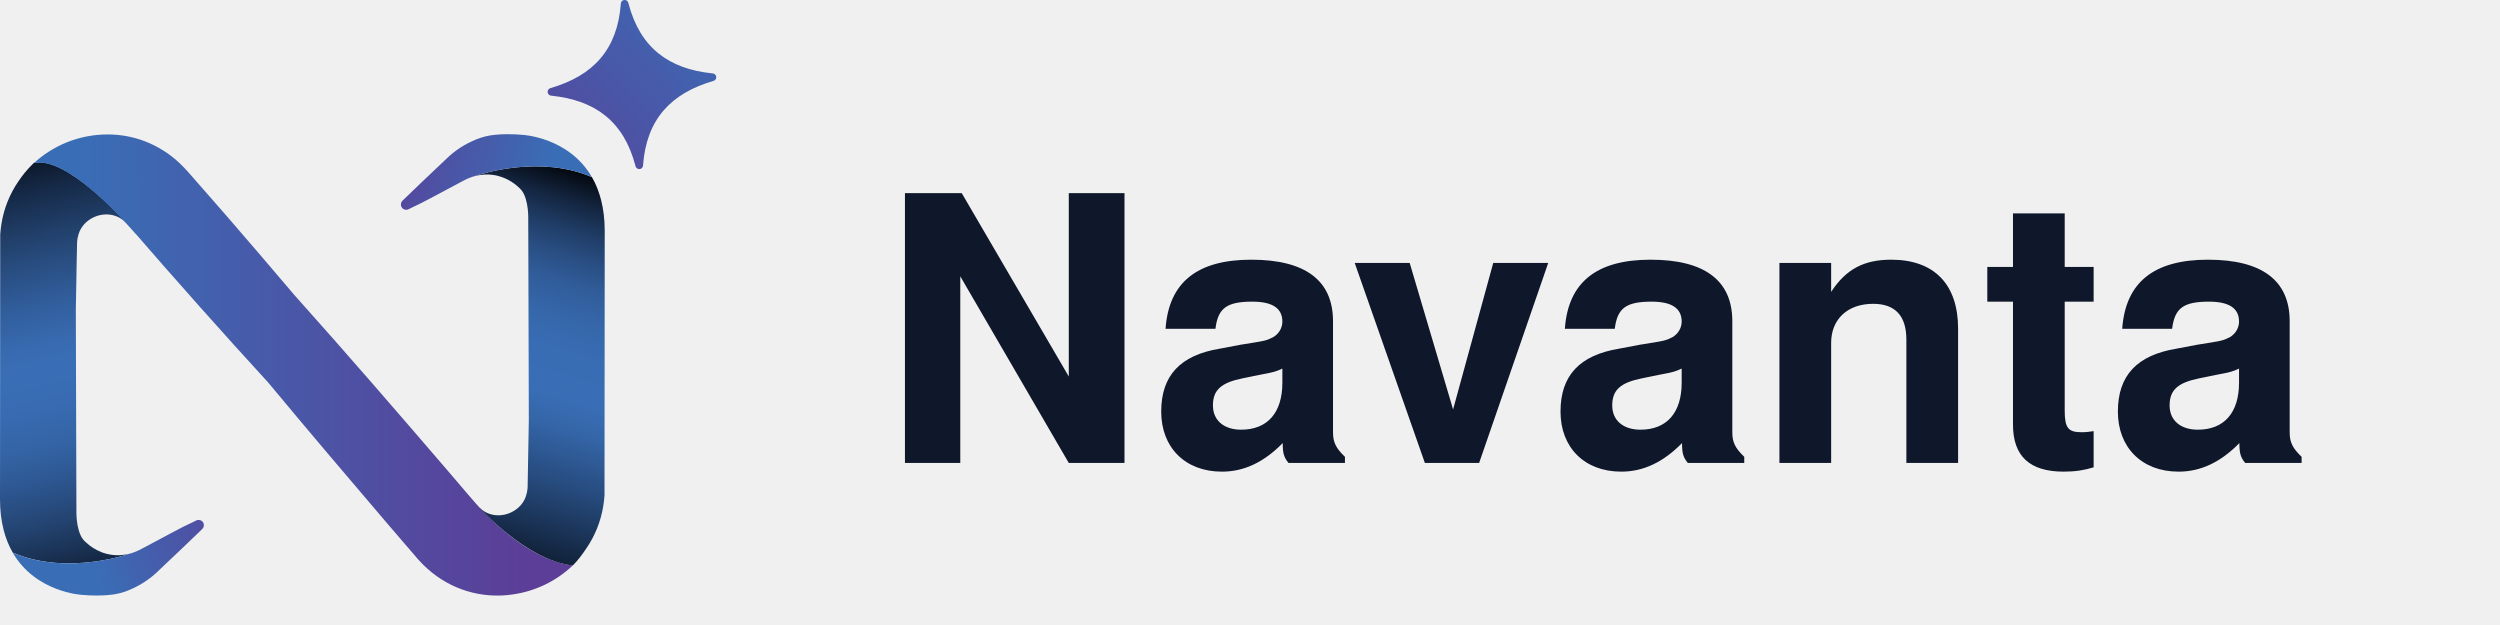
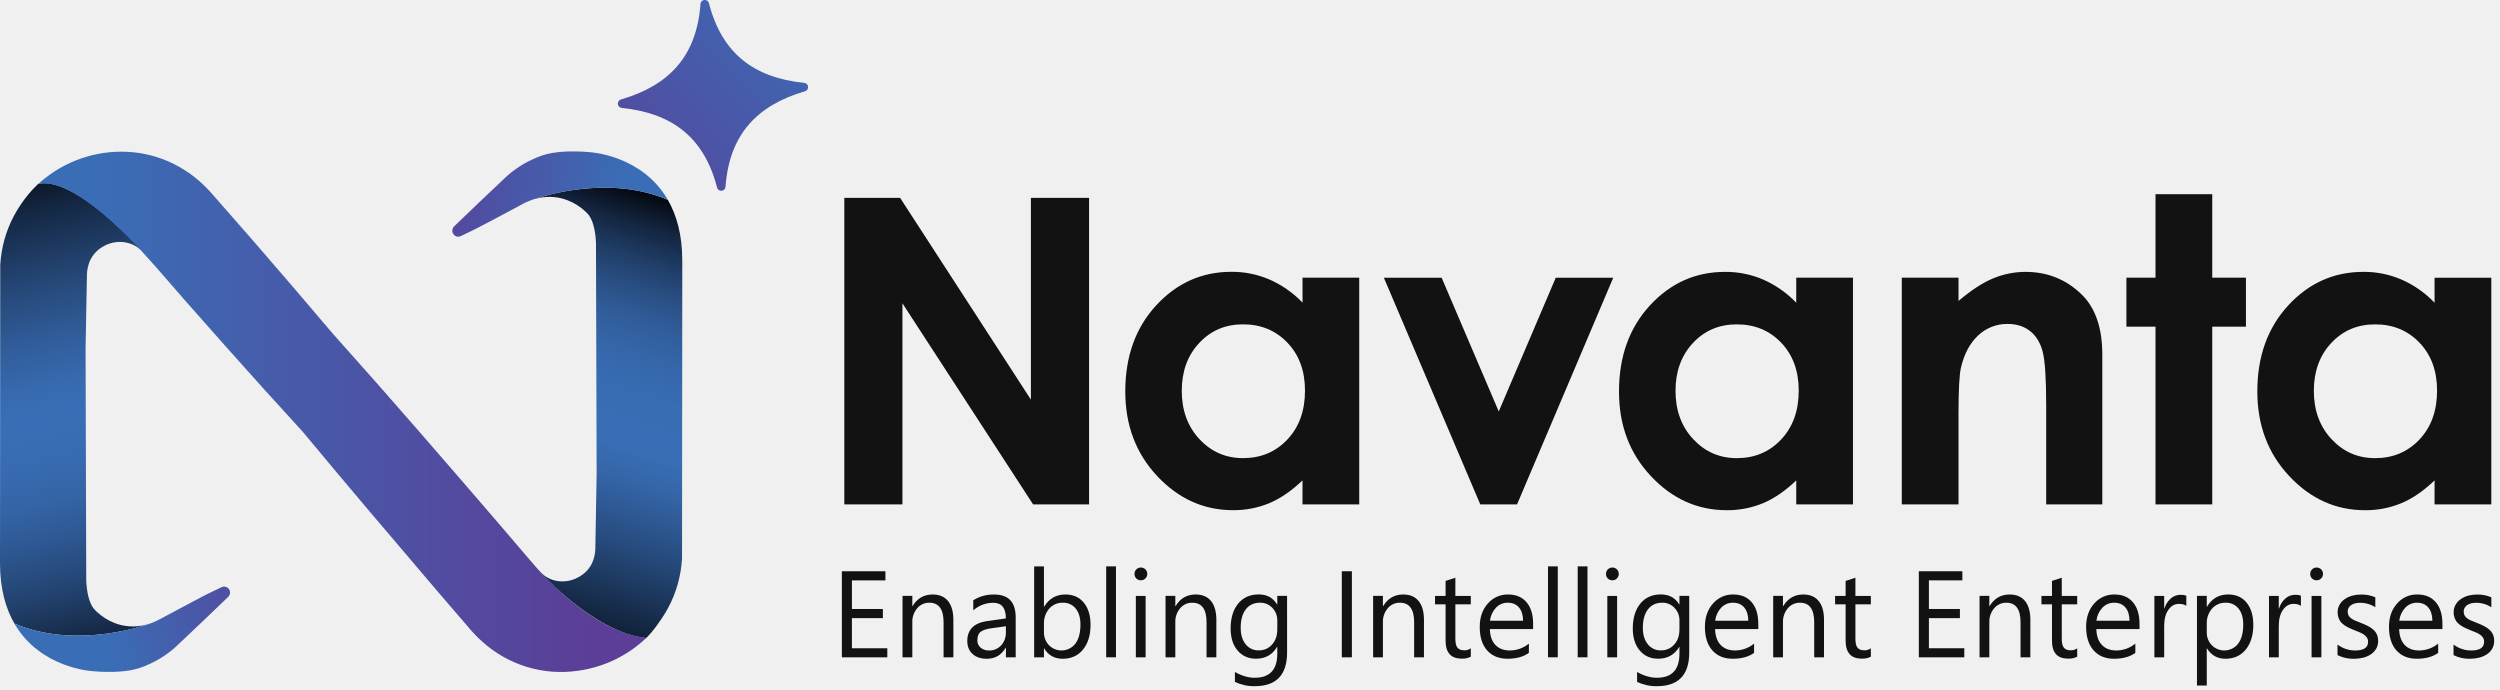
- <svg xmlns="http://www.w3.org/2000/svg" viewBox="0 0 108 27" width="108" height="27" role="img" aria-label="Navanta">
-   <g>
-     <g clip-path="url(#clip0_1905_7556)">
-       <path d="M3.328 10.572V10.497L3.332 10.46L3.337 10.385C3.346 10.339 3.349 10.29 3.361 10.246C3.379 10.161 3.405 10.077 3.438 9.996C3.472 9.92 3.514 9.847 3.563 9.78C3.755 9.509 4.105 9.305 4.462 9.27C4.629 9.251 4.799 9.268 4.959 9.319C5.119 9.371 5.265 9.455 5.389 9.568L5.441 9.623C5.455 9.639 5.463 9.648 5.479 9.664L5.502 9.688L5.551 9.745L5.656 9.86L5.89 10.125L5.896 10.119C5.307 9.409 2.852 6.739 1.467 7.035L1.402 7.099C1.175 7.321 0.973 7.566 0.797 7.831C0.421 8.377 0.171 9.001 0.065 9.656C0.036 9.816 0.023 9.975 0.01 10.134V10.14C0.01 10.14 0 17.599 0 21.559C0 22.547 0.22 23.301 0.551 23.872C2.975 24.919 5.751 23.872 5.751 23.872C5.698 23.893 5.644 23.909 5.588 23.922C5.541 23.934 5.494 23.945 5.447 23.953C5.393 23.963 5.338 23.971 5.283 23.975C5.131 23.992 4.977 23.989 4.825 23.967C4.679 23.948 4.536 23.912 4.398 23.859C4.138 23.759 3.899 23.609 3.697 23.416C3.655 23.378 3.62 23.337 3.585 23.297C3.267 22.875 3.301 22.034 3.301 22.034L3.276 13.371C3.289 12.646 3.301 11.921 3.315 11.197L3.328 10.572Z" fill="url(#paint0_linear_1905_7556)" />
-       <path d="M3.54 25.698C3.746 25.718 3.954 25.728 4.161 25.726C4.431 25.73 4.701 25.711 4.968 25.67C5.23 25.624 5.485 25.541 5.724 25.425C5.959 25.32 6.182 25.191 6.39 25.04C6.493 24.967 6.591 24.889 6.685 24.806C6.737 24.764 6.768 24.73 6.807 24.694L6.92 24.586L7.829 23.725L8.733 22.858C8.769 22.825 8.794 22.781 8.803 22.733C8.813 22.685 8.807 22.636 8.787 22.591C8.774 22.564 8.756 22.54 8.734 22.519C8.711 22.499 8.685 22.484 8.657 22.474C8.629 22.464 8.599 22.459 8.569 22.461C8.539 22.463 8.509 22.47 8.482 22.483L7.912 22.758L7.357 23.048L6.252 23.639L6.113 23.712C6.068 23.735 6.017 23.765 5.981 23.778C5.906 23.814 5.829 23.846 5.75 23.873C5.75 23.873 2.973 24.919 0.549 23.873C1.545 25.598 3.54 25.698 3.54 25.698Z" fill="url(#paint1_linear_1905_7556)" />
-       <path d="M20.272 21.422L20.098 21.219L19.293 20.277C17.139 17.771 14.981 15.273 12.776 12.812L12.76 12.796C12.253 12.197 11.744 11.599 11.232 11.003L9.72 9.249L8.194 7.506L8.098 7.397L7.946 7.235C7.843 7.125 7.734 7.021 7.621 6.923C7.509 6.822 7.382 6.733 7.262 6.64C7.133 6.556 7.007 6.467 6.871 6.393C6.33 6.084 5.73 5.893 5.111 5.831C3.891 5.71 2.672 6.069 1.712 6.833C1.629 6.898 1.546 6.969 1.469 7.042C2.83 6.775 5.086 9.214 5.827 10.06L7.116 11.539L8.651 13.275C9.623 14.367 10.602 15.452 11.589 16.529C13.269 18.552 14.971 20.554 16.677 22.553L17.485 23.494L17.89 23.964L17.99 24.082L18.043 24.143L18.126 24.232L18.293 24.408C18.351 24.465 18.411 24.519 18.471 24.573C18.963 25.016 19.546 25.345 20.179 25.537C20.811 25.728 21.479 25.778 22.133 25.682C23.112 25.548 24.024 25.11 24.742 24.429C22.707 24.168 20.862 22.129 20.272 21.422Z" fill="url(#paint2_linear_1905_7556)" />
-       <path d="M25.572 7.652C23.341 6.689 20.812 7.498 20.423 7.633C20.459 7.622 20.497 7.612 20.534 7.602C20.581 7.59 20.628 7.579 20.675 7.571C20.729 7.56 20.784 7.553 20.839 7.549C20.991 7.533 21.145 7.535 21.297 7.557C21.443 7.576 21.586 7.613 21.723 7.665C21.984 7.765 22.222 7.915 22.425 8.108C22.466 8.146 22.501 8.187 22.537 8.227C22.855 8.649 22.82 9.49 22.82 9.49L22.845 18.153C22.832 18.878 22.821 19.603 22.806 20.328L22.795 20.952V21.027L22.791 21.064L22.786 21.139C22.777 21.186 22.774 21.234 22.763 21.278C22.744 21.363 22.718 21.447 22.685 21.528C22.651 21.605 22.609 21.677 22.56 21.744C22.368 22.015 22.016 22.219 21.661 22.254C21.494 22.273 21.324 22.256 21.164 22.205C21.006 22.153 20.861 22.067 20.74 21.954L20.69 21.909C20.69 21.909 22.733 24.211 24.745 24.429C24.972 24.205 25.148 23.958 25.328 23.694C25.703 23.147 25.953 22.524 26.06 21.869C26.089 21.709 26.102 21.55 26.115 21.391V21.385C26.115 21.385 26.124 13.926 26.124 9.965C26.122 8.977 25.901 8.226 25.572 7.652Z" fill="url(#paint3_linear_1905_7556)" />
-       <path d="M20.38 7.649C20.394 7.643 20.408 7.638 20.421 7.634C20.81 7.499 23.339 6.689 25.57 7.652C24.576 5.927 22.581 5.826 22.581 5.826C22.374 5.806 22.167 5.796 21.959 5.798C21.69 5.794 21.42 5.813 21.154 5.854C20.892 5.9 20.637 5.983 20.398 6.099C20.163 6.204 19.94 6.334 19.732 6.484C19.629 6.557 19.531 6.635 19.437 6.718C19.385 6.76 19.354 6.794 19.315 6.83L19.202 6.938L18.293 7.799L17.389 8.667C17.354 8.7 17.33 8.744 17.322 8.792C17.313 8.839 17.32 8.889 17.34 8.932C17.353 8.96 17.371 8.984 17.394 9.004C17.416 9.024 17.442 9.04 17.471 9.05C17.499 9.06 17.529 9.064 17.559 9.063C17.589 9.061 17.618 9.053 17.645 9.04L18.212 8.765L18.764 8.476L19.869 7.886L20.008 7.813C20.053 7.79 20.104 7.76 20.14 7.746C20.215 7.71 20.292 7.679 20.371 7.652C20.371 7.652 20.389 7.645 20.423 7.633L20.38 7.649Z" fill="url(#paint4_linear_1905_7556)" />
-       <path d="M20.422 7.634C20.408 7.639 20.394 7.644 20.381 7.649L20.422 7.634Z" fill="url(#paint5_linear_1905_7556)" />
-       <path d="M20.422 7.634C20.408 7.639 20.394 7.644 20.381 7.649L20.422 7.634Z" fill="url(#paint6_linear_1905_7556)" />
-       <path d="M25.571 7.652C23.34 6.689 20.811 7.498 20.422 7.634C20.812 7.498 23.34 6.689 25.571 7.652Z" fill="url(#paint7_linear_1905_7556)" />
-       <path d="M25.571 7.652C23.34 6.689 20.811 7.498 20.422 7.634C20.812 7.498 23.34 6.689 25.571 7.652Z" fill="url(#paint8_linear_1905_7556)" />
-     </g>
-     <g clip-path="url(#clip1_1905_7556)">
-       <path fill-rule="evenodd" clip-rule="evenodd" d="M30.942 3.32V3.316C30.936 3.276 30.917 3.24 30.887 3.213C30.858 3.187 30.819 3.172 30.779 3.171C28.891 2.976 27.651 2.069 27.148 0.139C27.143 0.103 27.126 0.071 27.1 0.046C27.074 0.021 27.041 0.005 27.006 0H26.99H26.966H26.959L26.947 0.003H26.944C26.908 0.012 26.876 0.033 26.854 0.063C26.831 0.092 26.819 0.128 26.819 0.166C26.671 2.154 25.615 3.27 23.794 3.803C23.756 3.81 23.721 3.83 23.697 3.86C23.672 3.89 23.658 3.928 23.658 3.967V3.978C23.658 3.978 23.658 3.982 23.658 3.985V3.989C23.663 4.029 23.683 4.065 23.712 4.092C23.742 4.118 23.78 4.133 23.82 4.134C25.708 4.33 26.949 5.237 27.451 7.167C27.457 7.201 27.474 7.233 27.5 7.258C27.525 7.282 27.558 7.298 27.593 7.303H27.607H27.623H27.631H27.638L27.65 7.301H27.654L27.669 7.296C27.701 7.284 27.73 7.263 27.75 7.234C27.769 7.206 27.78 7.172 27.78 7.137C27.928 5.149 28.987 4.034 30.806 3.5C30.844 3.493 30.878 3.473 30.903 3.443C30.928 3.412 30.942 3.375 30.941 3.336C30.941 3.332 30.941 3.329 30.941 3.325C30.941 3.322 30.941 3.321 30.941 3.319L30.942 3.32Z" fill="url(#paint9_linear_1905_7556)" />
-     </g>
-     <defs>
-       <linearGradient id="paint0_linear_1905_7556" x1="0.508" y1="5.562" x2="5.325" y2="26.374" gradientUnits="userSpaceOnUse">
-         <stop stop-color="#000003" />
-         <stop offset="0.01" stop-color="#020308" />
-         <stop offset="0.13" stop-color="#152946" />
-         <stop offset="0.25" stop-color="#254776" />
-         <stop offset="0.35" stop-color="#305C99" />
-         <stop offset="0.43" stop-color="#3769AE" />
-         <stop offset="0.48" stop-color="#396EB6" />
-         <stop offset="0.56" stop-color="#386BB2" />
-         <stop offset="0.64" stop-color="#3464A5" />
-         <stop offset="0.71" stop-color="#2D5791" />
-         <stop offset="0.79" stop-color="#244573" />
-         <stop offset="0.87" stop-color="#182E4E" />
-         <stop offset="0.95" stop-color="#091221" />
-         <stop offset="1" stop-color="#000003" />
-       </linearGradient>
-       <linearGradient id="paint1_linear_1905_7556" x1="3.826" y1="24.397" x2="11.565" y2="21.518" gradientUnits="userSpaceOnUse">
-         <stop stop-color="#396EB6" />
-         <stop offset="1" stop-color="#5C3D97" />
-       </linearGradient>
-       <linearGradient id="paint2_linear_1905_7556" x1="3.332" y1="15.766" x2="22.994" y2="15.766" gradientUnits="userSpaceOnUse">
-         <stop stop-color="#396EB6" />
-         <stop offset="1" stop-color="#5C3D97" />
-       </linearGradient>
-       <linearGradient id="paint3_linear_1905_7556" x1="19.942" y1="25.517" x2="25.565" y2="7.384" gradientUnits="userSpaceOnUse">
-         <stop stop-color="#000003" />
-         <stop offset="0.14" stop-color="#13253F" />
-         <stop offset="0.3" stop-color="#274C7F" />
-         <stop offset="0.42" stop-color="#3465A7" />
-         <stop offset="0.49" stop-color="#396EB6" />
-         <stop offset="0.59" stop-color="#386CB3" />
-         <stop offset="0.67" stop-color="#3566A9" />
-         <stop offset="0.74" stop-color="#305C99" />
-         <stop offset="0.8" stop-color="#294E82" />
-         <stop offset="0.86" stop-color="#1F3C65" />
-         <stop offset="0.92" stop-color="#142641" />
-         <stop offset="0.98" stop-color="#060C16" />
-         <stop offset="1" stop-color="#000003" />
-       </linearGradient>
-       <linearGradient id="paint4_linear_1905_7556" x1="23.736" y1="8.223" x2="15.664" y2="6.497" gradientUnits="userSpaceOnUse">
-         <stop stop-color="#396EB6" />
-         <stop offset="1" stop-color="#5C3D97" />
-       </linearGradient>
-       <linearGradient id="paint5_linear_1905_7556" x1="15.322" y1="24.111" x2="20.953" y2="5.951" gradientUnits="userSpaceOnUse">
-         <stop stop-color="#000003" />
-         <stop offset="0.14" stop-color="#13253F" />
-         <stop offset="0.3" stop-color="#274C7F" />
-         <stop offset="0.42" stop-color="#3465A7" />
-         <stop offset="0.49" stop-color="#396EB6" />
-         <stop offset="0.59" stop-color="#386CB3" />
-         <stop offset="0.67" stop-color="#3566A9" />
-         <stop offset="0.74" stop-color="#305C99" />
-         <stop offset="0.8" stop-color="#294E82" />
-         <stop offset="0.86" stop-color="#1F3C65" />
-         <stop offset="0.92" stop-color="#142641" />
-         <stop offset="0.98" stop-color="#060C16" />
-         <stop offset="1" stop-color="#000003" />
-       </linearGradient>
-       <linearGradient id="paint6_linear_1905_7556" x1="23.714" y1="8.354" x2="15.629" y2="6.625" gradientUnits="userSpaceOnUse">
-         <stop stop-color="#396EB6" />
-         <stop offset="1" stop-color="#5C3D97" />
-       </linearGradient>
-       <linearGradient id="paint7_linear_1905_7556" x1="17.699" y1="24.821" x2="23.322" y2="6.688" gradientUnits="userSpaceOnUse">
-         <stop stop-color="#000003" />
-         <stop offset="0.14" stop-color="#13253F" />
-         <stop offset="0.3" stop-color="#274C7F" />
-         <stop offset="0.42" stop-color="#3465A7" />
-         <stop offset="0.49" stop-color="#396EB6" />
-         <stop offset="0.59" stop-color="#386CB3" />
-         <stop offset="0.67" stop-color="#3566A9" />
-         <stop offset="0.74" stop-color="#305C99" />
-         <stop offset="0.8" stop-color="#294E82" />
-         <stop offset="0.86" stop-color="#1F3C65" />
-         <stop offset="0.92" stop-color="#142641" />
-         <stop offset="0.98" stop-color="#060C16" />
-         <stop offset="1" stop-color="#000003" />
-       </linearGradient>
-       <linearGradient id="paint8_linear_1905_7556" x1="23.833" y1="7.771" x2="15.761" y2="6.044" gradientUnits="userSpaceOnUse">
-         <stop stop-color="#396EB6" />
-         <stop offset="1" stop-color="#5C3D97" />
-       </linearGradient>
-       <linearGradient id="paint9_linear_1905_7556" x1="31.333" y1="-0.369" x2="22.076" y2="8.82" gradientUnits="userSpaceOnUse">
-         <stop stop-color="#396EB6" />
-         <stop offset="1" stop-color="#5C3D97" />
-       </linearGradient>
-       <clipPath id="clip0_1905_7556">
-         <rect width="26.124" height="19.932" fill="white" transform="translate(0 5.79688)" />
-       </clipPath>
-       <clipPath id="clip1_1905_7556">
-         <rect width="7.284" height="7.303" fill="white" transform="translate(23.6582)" />
-       </clipPath>
-     </defs>
+ <svg xmlns="http://www.w3.org/2000/svg" width="116" height="32" viewBox="0 0 116 32" fill="none">
+   <g clip-path="url(#clip0_306_6422)">
+     <path d="M39.176 9.182H41.766L47.834 18.542V9.182H50.533V23.404H47.936L41.873 14.074V23.404H39.176V9.182Z" fill="#131212" />
+     <path d="M60.436 12.885H63.068V23.404H60.436V22.29C59.922 22.781 59.407 23.134 58.89 23.349C58.358 23.568 57.787 23.678 57.211 23.672C55.857 23.672 54.685 23.145 53.696 22.092C52.707 21.038 52.213 19.728 52.213 18.162C52.213 16.537 52.692 15.206 53.648 14.168C54.605 13.131 55.767 12.612 57.135 12.612C57.743 12.608 58.347 12.729 58.906 12.97C59.481 13.224 60.002 13.588 60.438 14.043L60.436 12.885ZM57.669 15.05C56.855 15.05 56.18 15.339 55.642 15.916C55.103 16.493 54.834 17.232 54.834 18.134C54.834 19.043 55.108 19.791 55.656 20.378C56.203 20.964 56.877 21.258 57.678 21.257C58.505 21.257 59.19 20.969 59.735 20.392C60.279 19.815 60.552 19.059 60.552 18.125C60.552 17.209 60.279 16.467 59.735 15.899C59.19 15.33 58.502 15.047 57.669 15.05Z" fill="#131212" />
+     <path d="M64.211 12.886H66.892L69.542 19.092L72.187 12.886H74.855L70.391 23.404H68.685L64.211 12.886Z" fill="#131212" />
+     <path d="M83.346 12.885H85.978V23.404H83.346V22.291C82.832 22.782 82.316 23.135 81.8 23.35C81.266 23.569 80.694 23.679 80.117 23.673C78.762 23.673 77.591 23.146 76.602 22.092C75.613 21.039 75.12 19.729 75.122 18.164C75.122 16.54 75.6 15.209 76.557 14.171C77.514 13.133 78.676 12.615 80.043 12.615C80.652 12.611 81.255 12.732 81.815 12.973C82.39 13.227 82.91 13.591 83.346 14.046V12.885ZM80.579 15.051C79.765 15.051 79.09 15.339 78.551 15.916C78.013 16.494 77.744 17.233 77.744 18.135C77.744 19.044 78.018 19.791 78.566 20.378C79.113 20.965 79.787 21.258 80.588 21.258C81.415 21.258 82.1 20.97 82.645 20.392C83.189 19.815 83.461 19.06 83.461 18.125C83.461 17.21 83.189 16.468 82.645 15.899C82.1 15.331 81.412 15.048 80.579 15.051Z" fill="#131212" />
+     <path d="M88.243 12.885H90.875V13.963C91.472 13.457 92.012 13.106 92.497 12.91C92.969 12.716 93.474 12.615 93.984 12.615C95.024 12.615 95.907 12.979 96.632 13.707C97.241 14.326 97.546 15.241 97.547 16.453V23.404H94.943V18.798C94.943 17.542 94.887 16.709 94.775 16.297C94.662 15.885 94.467 15.571 94.188 15.355C93.909 15.139 93.565 15.031 93.154 15.031C92.645 15.023 92.153 15.215 91.784 15.567C91.402 15.925 91.138 16.419 90.99 17.05C90.913 17.378 90.875 18.09 90.875 19.184V23.404H88.243V12.885Z" fill="#131212" />
+     <path d="M100.016 9.008H102.648V12.885H104.212V15.157H102.648V23.404H100.016V15.157H98.665V12.885H100.016V9.008Z" fill="#131212" />
+     <path d="M112.964 12.886H115.596V23.404H112.964V22.291C112.45 22.782 111.934 23.135 111.418 23.35C110.885 23.569 110.314 23.679 109.738 23.674C108.383 23.674 107.211 23.147 106.223 22.093C105.234 21.04 104.74 19.73 104.74 18.163C104.74 16.539 105.218 15.208 106.175 14.17C107.131 13.133 108.293 12.614 109.661 12.614C110.27 12.61 110.873 12.731 111.432 12.972C112.008 13.226 112.528 13.59 112.964 14.045V12.886ZM110.197 15.051C109.383 15.051 108.708 15.339 108.17 15.916C107.631 16.494 107.362 17.233 107.362 18.135C107.362 19.044 107.636 19.791 108.184 20.378C108.731 20.965 109.405 21.259 110.206 21.258C111.033 21.258 111.718 20.97 112.263 20.393C112.807 19.815 113.08 19.06 113.08 18.125C113.08 17.21 112.807 16.468 112.263 15.899C111.718 15.331 111.03 15.048 110.197 15.051Z" fill="#131212" />
+     <path d="M41.172 30.5H39.062V26.506H41.084V26.929H39.529V28.257H40.966V28.682H39.528V30.079H41.171L41.172 30.5Z" fill="#131212" />
+     <path d="M44.236 30.499H43.782V28.873C43.782 28.268 43.561 27.966 43.121 27.966C43.013 27.964 42.906 27.986 42.809 28.031C42.711 28.076 42.624 28.143 42.555 28.226C42.403 28.407 42.323 28.639 42.332 28.875V30.501H41.877V27.649H42.332V28.125H42.343C42.557 27.764 42.868 27.584 43.275 27.584C43.586 27.584 43.824 27.686 43.989 27.888C44.154 28.09 44.236 28.381 44.236 28.761V30.499Z" fill="#131212" />
+     <path d="M47.128 30.5H46.674V30.054H46.663C46.465 30.396 46.173 30.567 45.788 30.567C45.505 30.567 45.284 30.491 45.123 30.341C44.963 30.191 44.883 29.992 44.882 29.745C44.882 29.212 45.195 28.902 45.821 28.815L46.673 28.695C46.673 28.211 46.477 27.968 46.087 27.969C45.746 27.968 45.416 28.093 45.16 28.32V27.852C45.449 27.671 45.785 27.578 46.126 27.585C46.794 27.585 47.128 27.939 47.128 28.648V30.5ZM46.674 29.058L45.988 29.153C45.777 29.182 45.618 29.235 45.511 29.31C45.403 29.385 45.35 29.518 45.35 29.709C45.348 29.773 45.36 29.837 45.386 29.896C45.411 29.955 45.45 30.008 45.498 30.05C45.609 30.142 45.75 30.19 45.894 30.182C45.998 30.185 46.103 30.166 46.199 30.125C46.295 30.083 46.382 30.022 46.453 29.945C46.602 29.78 46.681 29.562 46.673 29.34L46.674 29.058Z" fill="#131212" />
+     <path d="M48.45 30.087H48.439V30.499H47.985V26.28H48.439V28.152H48.45C48.675 27.773 49.002 27.584 49.433 27.584C49.798 27.584 50.084 27.712 50.291 27.967C50.499 28.221 50.602 28.563 50.601 28.992C50.601 29.469 50.485 29.85 50.254 30.137C50.022 30.424 49.706 30.567 49.305 30.567C48.928 30.566 48.643 30.406 48.45 30.087ZM48.439 28.937V29.336C48.434 29.558 48.517 29.773 48.669 29.935C48.75 30.019 48.849 30.084 48.957 30.126C49.066 30.169 49.183 30.187 49.299 30.18C49.416 30.174 49.53 30.142 49.633 30.087C49.736 30.033 49.827 29.957 49.898 29.864C50.054 29.653 50.133 29.359 50.133 28.982C50.133 28.665 50.059 28.416 49.913 28.236C49.842 28.148 49.751 28.078 49.648 28.031C49.545 27.984 49.432 27.962 49.319 27.967C49.199 27.962 49.079 27.985 48.969 28.032C48.859 28.08 48.76 28.152 48.681 28.243C48.517 28.436 48.431 28.684 48.439 28.937Z" fill="#131212" />
+     <path d="M51.781 30.499H51.327V26.28H51.781V30.499Z" fill="#131212" />
+     <path d="M52.935 26.926C52.897 26.927 52.858 26.92 52.822 26.905C52.787 26.891 52.754 26.87 52.727 26.843C52.699 26.815 52.676 26.782 52.662 26.746C52.647 26.71 52.64 26.67 52.641 26.631C52.64 26.592 52.647 26.553 52.662 26.517C52.676 26.481 52.698 26.448 52.725 26.42C52.753 26.392 52.785 26.37 52.821 26.355C52.857 26.34 52.896 26.333 52.935 26.333C52.974 26.332 53.013 26.339 53.05 26.354C53.086 26.369 53.119 26.39 53.148 26.418C53.175 26.446 53.197 26.479 53.212 26.515C53.227 26.551 53.235 26.59 53.235 26.629C53.235 26.668 53.227 26.707 53.212 26.743C53.197 26.779 53.175 26.812 53.148 26.84C53.12 26.868 53.087 26.89 53.05 26.905C53.014 26.919 52.974 26.927 52.935 26.926ZM53.157 30.5H52.703V27.65H53.157V30.5Z" fill="#131212" />
+     <path d="M56.438 30.499H55.984V28.873C55.984 28.268 55.764 27.966 55.324 27.966C55.216 27.964 55.109 27.986 55.012 28.03C54.914 28.075 54.827 28.141 54.758 28.224C54.606 28.405 54.526 28.637 54.535 28.873V30.499H54.081V27.649H54.535V28.125H54.546C54.761 27.764 55.072 27.584 55.479 27.584C55.79 27.584 56.028 27.686 56.192 27.888C56.356 28.09 56.439 28.381 56.439 28.761L56.438 30.499Z" fill="#131212" />
+     <path d="M59.721 30.271C59.721 31.316 59.221 31.839 58.222 31.839C57.903 31.846 57.587 31.776 57.3 31.637V31.181C57.621 31.36 57.926 31.448 58.216 31.448C58.916 31.448 59.266 31.076 59.266 30.33V30.018H59.254C59.038 30.382 58.712 30.564 58.277 30.564C57.924 30.564 57.64 30.437 57.424 30.184C57.208 29.93 57.101 29.59 57.101 29.164C57.101 28.679 57.217 28.295 57.449 28.009C57.682 27.724 57.999 27.581 58.402 27.581C58.785 27.581 59.069 27.735 59.254 28.043H59.266V27.649H59.72L59.721 30.271ZM59.267 29.208V28.788C59.268 28.681 59.249 28.574 59.21 28.474C59.17 28.375 59.112 28.284 59.038 28.206C58.965 28.128 58.877 28.066 58.778 28.024C58.68 27.983 58.574 27.962 58.467 27.965C58.186 27.965 57.965 28.067 57.806 28.272C57.647 28.477 57.568 28.764 57.568 29.132C57.568 29.449 57.644 29.702 57.797 29.891C57.868 29.983 57.96 30.057 58.066 30.107C58.171 30.156 58.286 30.18 58.402 30.177C58.52 30.18 58.637 30.158 58.745 30.111C58.852 30.064 58.948 29.993 59.025 29.904C59.185 29.726 59.266 29.495 59.266 29.21L59.267 29.208Z" fill="#131212" />
+     <path d="M62.727 30.5H62.26V26.506H62.727V30.5Z" fill="#131212" />
+     <path d="M66.071 30.499H65.616V28.873C65.616 28.268 65.396 27.966 64.956 27.966C64.848 27.964 64.742 27.986 64.644 28.03C64.546 28.075 64.46 28.141 64.391 28.224C64.238 28.405 64.159 28.637 64.167 28.873V30.499H63.713V27.649H64.167V28.125H64.178C64.393 27.764 64.704 27.584 65.111 27.584C65.422 27.584 65.66 27.686 65.824 27.888C65.989 28.09 66.071 28.381 66.072 28.761L66.071 30.499Z" fill="#131212" />
+     <path d="M68.246 30.472C68.114 30.537 67.969 30.567 67.822 30.561C67.324 30.561 67.075 30.283 67.075 29.726V28.04H66.586V27.65H67.075V26.954L67.529 26.806V27.65H68.245V28.04H67.529V29.644C67.529 29.834 67.561 29.971 67.626 30.052C67.692 30.134 67.799 30.175 67.948 30.175C68.055 30.178 68.16 30.144 68.245 30.08L68.246 30.472Z" fill="#131212" />
+     <path d="M71.137 29.188H69.13C69.137 29.505 69.222 29.75 69.385 29.923C69.549 30.096 69.772 30.183 70.057 30.182C70.379 30.181 70.691 30.069 70.94 29.864V30.293C70.69 30.475 70.36 30.566 69.948 30.566C69.547 30.566 69.232 30.436 69.002 30.178C68.773 29.919 68.659 29.555 68.66 29.087C68.66 28.643 68.785 28.282 69.036 28.003C69.151 27.869 69.295 27.761 69.456 27.689C69.618 27.616 69.793 27.581 69.97 27.584C70.342 27.584 70.63 27.704 70.833 27.946C71.037 28.187 71.138 28.522 71.136 28.95L71.137 29.188ZM70.671 28.801C70.669 28.537 70.605 28.332 70.48 28.186C70.356 28.04 70.182 27.966 69.96 27.966C69.858 27.965 69.756 27.984 69.662 28.024C69.568 28.064 69.483 28.123 69.413 28.197C69.258 28.363 69.16 28.575 69.135 28.801H70.671Z" fill="#131212" />
+     <path d="M72.281 30.499H71.827V26.28H72.281V30.499Z" fill="#131212" />
+     <path d="M73.659 30.499H73.205V26.28H73.659V30.499Z" fill="#131212" />
+     <path d="M74.812 26.926C74.773 26.927 74.735 26.92 74.7 26.905C74.664 26.891 74.631 26.87 74.604 26.843C74.576 26.815 74.553 26.782 74.538 26.746C74.524 26.71 74.516 26.67 74.518 26.631C74.517 26.592 74.524 26.553 74.539 26.517C74.553 26.481 74.575 26.448 74.602 26.42C74.63 26.392 74.662 26.37 74.698 26.355C74.734 26.34 74.773 26.333 74.812 26.333C74.851 26.332 74.89 26.339 74.927 26.354C74.963 26.369 74.996 26.39 75.024 26.418C75.052 26.446 75.074 26.479 75.089 26.515C75.104 26.551 75.112 26.59 75.112 26.629C75.112 26.668 75.104 26.707 75.089 26.743C75.074 26.779 75.052 26.812 75.024 26.84C74.997 26.868 74.963 26.89 74.927 26.905C74.89 26.919 74.851 26.927 74.812 26.926ZM75.034 30.5H74.58V27.65H75.034V30.5Z" fill="#131212" />
+     <path d="M78.381 30.271C78.381 31.316 77.881 31.839 76.882 31.839C76.563 31.846 76.248 31.776 75.961 31.637V31.181C76.281 31.36 76.587 31.448 76.877 31.448C77.576 31.448 77.926 31.076 77.926 30.33V30.018H77.915C77.698 30.382 77.373 30.564 76.938 30.564C76.584 30.564 76.299 30.437 76.084 30.184C75.869 29.93 75.761 29.59 75.761 29.164C75.761 28.679 75.877 28.295 76.109 28.009C76.342 27.724 76.659 27.581 77.062 27.581C77.445 27.581 77.729 27.735 77.915 28.043H77.926V27.649H78.38L78.381 30.271ZM77.927 29.208V28.788C77.928 28.681 77.909 28.574 77.87 28.474C77.831 28.375 77.772 28.284 77.698 28.206C77.625 28.128 77.537 28.066 77.438 28.024C77.34 27.983 77.234 27.962 77.127 27.965C76.846 27.965 76.626 28.067 76.467 28.272C76.308 28.477 76.228 28.764 76.228 29.132C76.228 29.449 76.304 29.702 76.457 29.891C76.528 29.983 76.621 30.057 76.726 30.107C76.831 30.156 76.946 30.18 77.062 30.177C77.18 30.18 77.297 30.158 77.405 30.111C77.512 30.064 77.608 29.993 77.686 29.904C77.846 29.726 77.926 29.495 77.926 29.21L77.927 29.208Z" fill="#131212" />
+     <path d="M81.587 29.188H79.58C79.588 29.505 79.673 29.75 79.835 29.923C79.998 30.096 80.222 30.183 80.507 30.182C80.829 30.181 81.141 30.069 81.389 29.864V30.293C81.139 30.475 80.809 30.566 80.399 30.566C79.997 30.566 79.681 30.436 79.452 30.178C79.223 29.919 79.108 29.555 79.108 29.087C79.108 28.643 79.233 28.282 79.484 28.003C79.6 27.869 79.743 27.761 79.904 27.689C80.066 27.616 80.241 27.581 80.418 27.584C80.79 27.584 81.078 27.704 81.281 27.946C81.485 28.187 81.586 28.522 81.584 28.95L81.587 29.188ZM81.121 28.801C81.118 28.537 81.055 28.332 80.93 28.186C80.805 28.04 80.632 27.966 80.41 27.966C80.308 27.965 80.206 27.984 80.112 28.024C80.018 28.064 79.933 28.123 79.863 28.197C79.707 28.363 79.61 28.575 79.585 28.801H81.121Z" fill="#131212" />
+     <path d="M84.633 30.499H84.179V28.873C84.179 28.268 83.959 27.966 83.518 27.966C83.411 27.964 83.305 27.986 83.207 28.03C83.109 28.075 83.022 28.141 82.954 28.224C82.801 28.405 82.722 28.637 82.73 28.873V30.499H82.276V27.649H82.73V28.125H82.741C82.956 27.764 83.267 27.584 83.674 27.584C83.985 27.584 84.222 27.686 84.387 27.888C84.552 28.09 84.634 28.381 84.634 28.761L84.633 30.499Z" fill="#131212" />
+     <path d="M86.809 30.472C86.677 30.537 86.531 30.567 86.384 30.561C85.886 30.561 85.637 30.283 85.637 29.726V28.04H85.148V27.65H85.637V26.954L86.091 26.806V27.65H86.807V28.04H86.091V29.644C86.091 29.834 86.123 29.971 86.188 30.052C86.253 30.134 86.36 30.175 86.51 30.175C86.617 30.178 86.721 30.144 86.807 30.08L86.809 30.472Z" fill="#131212" />
+     <path d="M91.144 30.5H89.034V26.506H91.053V26.929H89.501V28.257H90.939V28.682H89.501V30.079H91.144L91.144 30.5Z" fill="#131212" />
+     <path d="M94.207 30.499H93.753V28.873C93.753 28.268 93.533 27.966 93.093 27.966C92.985 27.964 92.878 27.987 92.781 28.032C92.683 28.076 92.597 28.143 92.528 28.226C92.376 28.407 92.296 28.639 92.305 28.875V30.501H91.851V27.649H92.305V28.125H92.316C92.531 27.764 92.841 27.584 93.248 27.584C93.559 27.584 93.797 27.686 93.962 27.888C94.126 28.09 94.208 28.381 94.209 28.761L94.207 30.499Z" fill="#131212" />
+     <path d="M96.383 30.472C96.251 30.537 96.105 30.567 95.959 30.561C95.46 30.561 95.211 30.283 95.212 29.726V28.04H94.723V27.65H95.212V26.954L95.666 26.806V27.65H96.382V28.04H95.666V29.644C95.666 29.834 95.698 29.971 95.763 30.052C95.828 30.134 95.935 30.175 96.085 30.175C96.192 30.178 96.296 30.144 96.382 30.08L96.383 30.472Z" fill="#131212" />
+     <path d="M99.275 29.188H97.271C97.278 29.505 97.363 29.75 97.526 29.923C97.689 30.096 97.913 30.183 98.198 30.182C98.52 30.181 98.831 30.069 99.08 29.864V30.293C98.831 30.475 98.5 30.566 98.09 30.566C97.688 30.566 97.373 30.436 97.143 30.178C96.914 29.919 96.798 29.555 96.796 29.087C96.796 28.643 96.922 28.282 97.172 28.003C97.288 27.869 97.431 27.761 97.593 27.689C97.754 27.616 97.93 27.581 98.106 27.584C98.478 27.584 98.766 27.704 98.97 27.946C99.173 28.187 99.274 28.522 99.273 28.95L99.275 29.188ZM98.809 28.801C98.807 28.537 98.743 28.332 98.619 28.186C98.494 28.04 98.32 27.966 98.098 27.966C97.996 27.965 97.895 27.984 97.801 28.024C97.706 28.064 97.621 28.123 97.551 28.197C97.396 28.363 97.299 28.575 97.274 28.801H98.809Z" fill="#131212" />
+     <path d="M101.445 28.112C101.365 28.05 101.25 28.02 101.1 28.02C100.906 28.02 100.744 28.111 100.613 28.295C100.483 28.479 100.418 28.73 100.418 29.047V30.5H99.963V27.65H100.418V28.237H100.429C100.481 28.055 100.584 27.893 100.725 27.768C100.849 27.659 101.008 27.599 101.173 27.599C101.265 27.595 101.357 27.608 101.445 27.639V28.112Z" fill="#131212" />
+     <path d="M102.405 30.087H102.394V31.81H101.939V27.649H102.394V28.15H102.405C102.629 27.772 102.956 27.583 103.387 27.583C103.753 27.583 104.039 27.71 104.245 27.965C104.45 28.22 104.553 28.562 104.553 28.991C104.553 29.467 104.437 29.849 104.206 30.136C103.974 30.422 103.658 30.566 103.257 30.566C102.888 30.566 102.604 30.406 102.405 30.087ZM102.394 28.938V29.336C102.388 29.558 102.471 29.773 102.623 29.935C102.704 30.019 102.803 30.084 102.911 30.126C103.02 30.169 103.137 30.187 103.253 30.18C103.37 30.174 103.484 30.142 103.587 30.087C103.69 30.033 103.781 29.957 103.852 29.864C104.008 29.653 104.087 29.359 104.086 28.982C104.086 28.665 104.013 28.416 103.867 28.236C103.796 28.148 103.705 28.078 103.602 28.031C103.499 27.984 103.386 27.962 103.273 27.967C103.153 27.962 103.033 27.985 102.923 28.033C102.813 28.081 102.714 28.152 102.635 28.243C102.471 28.436 102.385 28.684 102.394 28.938Z" fill="#131212" />
+     <path d="M106.762 28.112C106.682 28.05 106.567 28.02 106.418 28.02C106.223 28.02 106.061 28.111 105.931 28.295C105.801 28.479 105.735 28.73 105.735 29.047V30.5H105.281V27.65H105.735V28.237H105.746C105.798 28.055 105.901 27.893 106.043 27.768C106.167 27.659 106.325 27.599 106.49 27.599C106.582 27.595 106.675 27.608 106.762 27.639V28.112Z" fill="#131212" />
+     <path d="M107.489 26.926C107.45 26.927 107.412 26.92 107.376 26.905C107.341 26.891 107.308 26.87 107.281 26.843C107.252 26.815 107.23 26.782 107.215 26.746C107.2 26.71 107.193 26.67 107.194 26.631C107.194 26.592 107.201 26.553 107.215 26.517C107.23 26.481 107.251 26.448 107.279 26.42C107.306 26.392 107.339 26.37 107.375 26.355C107.411 26.34 107.45 26.333 107.489 26.333C107.528 26.332 107.567 26.339 107.603 26.354C107.64 26.369 107.673 26.39 107.701 26.418C107.729 26.446 107.751 26.479 107.766 26.515C107.781 26.551 107.788 26.59 107.788 26.629C107.788 26.668 107.781 26.707 107.766 26.743C107.751 26.779 107.729 26.812 107.701 26.84C107.673 26.868 107.64 26.89 107.604 26.905C107.567 26.919 107.528 26.927 107.489 26.926ZM107.711 30.5H107.257V27.65H107.711V30.5Z" fill="#131212" />
+     <path d="M108.46 30.397V29.907C108.695 30.086 108.983 30.183 109.279 30.182C109.679 30.182 109.879 30.049 109.879 29.781C109.881 29.713 109.863 29.646 109.828 29.588C109.791 29.533 109.744 29.485 109.689 29.447C109.625 29.403 109.556 29.366 109.484 29.338C109.405 29.305 109.321 29.271 109.232 29.236C109.118 29.192 109.008 29.142 108.9 29.085C108.812 29.039 108.731 28.981 108.661 28.912C108.598 28.85 108.549 28.775 108.516 28.693C108.482 28.602 108.465 28.505 108.466 28.407C108.464 28.283 108.495 28.16 108.558 28.053C108.619 27.949 108.703 27.861 108.802 27.794C108.909 27.722 109.026 27.669 109.15 27.636C109.282 27.602 109.418 27.585 109.554 27.586C109.781 27.582 110.006 27.625 110.215 27.714V28.176C110 28.037 109.749 27.965 109.493 27.97C109.415 27.969 109.338 27.979 109.263 27.999C109.2 28.016 109.14 28.044 109.087 28.081C109.039 28.114 109 28.157 108.973 28.208C108.946 28.258 108.932 28.314 108.932 28.371C108.93 28.435 108.944 28.499 108.973 28.557C109.002 28.61 109.042 28.655 109.091 28.69C109.149 28.733 109.212 28.769 109.279 28.796C109.354 28.828 109.437 28.863 109.532 28.897C109.647 28.941 109.76 28.99 109.87 29.046C109.963 29.092 110.049 29.15 110.126 29.219C110.195 29.281 110.25 29.356 110.288 29.441C110.328 29.535 110.347 29.637 110.345 29.739C110.348 29.868 110.316 29.995 110.252 30.106C110.19 30.21 110.105 30.299 110.003 30.365C109.893 30.436 109.772 30.488 109.645 30.517C109.506 30.551 109.364 30.568 109.22 30.568C108.957 30.574 108.696 30.515 108.46 30.397Z" fill="#131212" />
+     <path d="M113.328 29.188H111.321C111.329 29.505 111.414 29.75 111.576 29.923C111.739 30.096 111.963 30.183 112.248 30.182C112.57 30.181 112.882 30.069 113.131 29.864V30.293C112.881 30.475 112.551 30.566 112.14 30.566C111.738 30.566 111.423 30.436 111.193 30.178C110.964 29.919 110.849 29.555 110.849 29.087C110.849 28.643 110.974 28.282 111.225 28.003C111.341 27.869 111.484 27.761 111.646 27.689C111.807 27.616 111.982 27.581 112.159 27.584C112.531 27.584 112.819 27.704 113.023 27.946C113.227 28.187 113.328 28.522 113.328 28.95V29.188ZM112.862 28.801C112.86 28.537 112.796 28.332 112.671 28.186C112.547 28.04 112.373 27.966 112.151 27.966C112.049 27.965 111.948 27.984 111.853 28.024C111.759 28.064 111.674 28.123 111.604 28.197C111.449 28.363 111.351 28.575 111.327 28.801H112.862Z" fill="#131212" />
+     <path d="M113.844 30.397V29.907C114.079 30.086 114.367 30.183 114.663 30.182C115.062 30.182 115.262 30.049 115.262 29.781C115.265 29.713 115.247 29.646 115.212 29.588C115.175 29.533 115.128 29.485 115.073 29.447C115.009 29.403 114.94 29.366 114.868 29.338C114.789 29.304 114.705 29.27 114.615 29.236C114.502 29.192 114.391 29.141 114.283 29.085C114.196 29.039 114.115 28.981 114.045 28.912C113.982 28.85 113.933 28.775 113.9 28.693C113.866 28.602 113.848 28.505 113.85 28.407C113.848 28.283 113.879 28.16 113.942 28.053C114.003 27.949 114.086 27.861 114.186 27.794C114.292 27.722 114.41 27.669 114.534 27.636C114.666 27.602 114.802 27.585 114.938 27.586C115.165 27.582 115.39 27.625 115.598 27.714V28.176C115.384 28.037 115.132 27.965 114.877 27.97C114.799 27.969 114.722 27.979 114.647 27.999C114.583 28.016 114.524 28.044 114.47 28.081C114.423 28.114 114.384 28.157 114.356 28.208C114.329 28.258 114.316 28.314 114.316 28.371C114.314 28.435 114.328 28.499 114.356 28.557C114.385 28.61 114.426 28.655 114.475 28.69C114.533 28.733 114.596 28.769 114.663 28.796C114.737 28.828 114.821 28.862 114.916 28.897C115.031 28.941 115.144 28.99 115.254 29.046C115.347 29.092 115.432 29.15 115.51 29.219C115.578 29.28 115.634 29.356 115.672 29.44C115.712 29.534 115.732 29.636 115.729 29.738C115.732 29.867 115.7 29.994 115.636 30.105C115.574 30.209 115.489 30.298 115.387 30.364C115.278 30.435 115.157 30.486 115.03 30.516C114.891 30.55 114.748 30.567 114.605 30.567C114.341 30.573 114.08 30.515 113.844 30.397Z" fill="#131212" />
  </g>
-   <text x="38" y="20" textLength="66" lengthAdjust="spacing" font-family="Geist, -apple-system, BlinkMacSystemFont, 'Segoe UI', Helvetica, Arial, sans-serif" font-size="16" font-weight="600" fill="#0F172A">Navanta</text>
+   <g clip-path="url(#clip1_306_6422)">
+     <path d="M4.033 12.812V12.721L4.038 12.676L4.044 12.585C4.055 12.529 4.058 12.47 4.073 12.417C4.095 12.313 4.127 12.212 4.167 12.114C4.208 12.021 4.259 11.933 4.318 11.851C4.55 11.524 4.974 11.277 5.407 11.233C5.61 11.211 5.815 11.232 6.01 11.294C6.203 11.356 6.381 11.458 6.531 11.595L6.594 11.661C6.611 11.681 6.621 11.691 6.639 11.712L6.667 11.74L6.726 11.809L6.855 11.948L7.138 12.27L7.145 12.262C6.431 11.402 3.456 8.167 1.778 8.526L1.699 8.603C1.424 8.872 1.179 9.169 0.965 9.49C0.51 10.152 0.207 10.907 0.078 11.701C0.044 11.895 0.028 12.088 0.012 12.281V12.288C0.012 12.288 0 21.327 0 26.127C0 27.323 0.267 28.237 0.667 28.93C3.605 30.198 6.97 28.93 6.97 28.93C6.905 28.954 6.839 28.974 6.772 28.99C6.715 29.004 6.658 29.017 6.601 29.027C6.535 29.04 6.469 29.049 6.403 29.054C6.218 29.074 6.031 29.071 5.847 29.044C5.67 29.021 5.497 28.977 5.33 28.913C5.014 28.792 4.726 28.61 4.48 28.377C4.429 28.33 4.387 28.281 4.344 28.232C3.959 27.721 4.001 26.701 4.001 26.701L3.971 16.203C3.986 15.325 4 14.447 4.018 13.568L4.033 12.812Z" fill="url(#paint0_linear_306_6422)" />
+     <path d="M4.289 31.141C4.54 31.167 4.791 31.178 5.042 31.176C5.37 31.181 5.697 31.158 6.02 31.108C6.338 31.052 6.646 30.952 6.936 30.811C7.221 30.684 7.491 30.527 7.744 30.344C7.868 30.256 7.987 30.162 8.101 30.061C8.164 30.01 8.202 29.969 8.248 29.925L8.386 29.794L9.487 28.751L10.583 27.7C10.627 27.66 10.656 27.607 10.668 27.549C10.68 27.491 10.673 27.431 10.648 27.377C10.633 27.344 10.611 27.314 10.584 27.29C10.557 27.266 10.525 27.247 10.491 27.235C10.456 27.223 10.42 27.217 10.384 27.219C10.348 27.221 10.312 27.23 10.279 27.246L9.588 27.579L8.915 27.93L7.576 28.646L7.408 28.735C7.354 28.763 7.291 28.799 7.248 28.816C7.157 28.859 7.064 28.897 6.968 28.93C6.968 28.93 3.603 30.198 0.666 28.93C1.873 31.02 4.289 31.141 4.289 31.141Z" fill="url(#paint1_linear_306_6422)" />
+     <path d="M24.567 25.961L24.355 25.714L23.381 24.573C20.77 21.536 18.155 18.508 15.483 15.527L15.463 15.507C14.849 14.78 14.232 14.056 13.612 13.334L11.779 11.209L9.929 9.096L9.813 8.964L9.63 8.767C9.505 8.635 9.373 8.509 9.235 8.39C9.1 8.267 8.946 8.159 8.801 8.047C8.645 7.945 8.491 7.838 8.326 7.747C7.671 7.373 6.944 7.141 6.194 7.066C4.716 6.919 3.238 7.355 2.075 8.281C1.974 8.36 1.873 8.445 1.781 8.534C3.43 8.211 6.163 11.165 7.062 12.192L8.623 13.984L10.484 16.087C11.661 17.411 12.848 18.726 14.045 20.031C16.08 22.482 18.143 24.909 20.21 27.331L21.189 28.471L21.68 29.041L21.802 29.184L21.865 29.257L21.966 29.366L22.168 29.579C22.238 29.648 22.311 29.713 22.384 29.778C22.98 30.315 23.686 30.714 24.453 30.947C25.22 31.179 26.029 31.239 26.822 31.122C28.008 30.96 29.113 30.429 29.983 29.604C27.518 29.288 25.282 26.816 24.567 25.961Z" fill="url(#paint2_linear_306_6422)" />
+     <path d="M30.988 9.273C28.285 8.106 25.221 9.086 24.749 9.25C24.793 9.236 24.839 9.224 24.884 9.212C24.94 9.198 24.997 9.185 25.055 9.175C25.12 9.162 25.187 9.153 25.253 9.149C25.438 9.128 25.624 9.132 25.808 9.158C25.985 9.181 26.158 9.225 26.325 9.289C26.641 9.41 26.93 9.592 27.175 9.825C27.226 9.872 27.268 9.921 27.312 9.97C27.696 10.481 27.654 11.501 27.654 11.501L27.684 21.999C27.669 22.877 27.655 23.755 27.638 24.634L27.624 25.39V25.481L27.619 25.526L27.613 25.617C27.602 25.674 27.599 25.732 27.585 25.785C27.562 25.889 27.53 25.99 27.49 26.089C27.449 26.181 27.398 26.269 27.339 26.351C27.107 26.678 26.68 26.926 26.25 26.969C26.047 26.991 25.842 26.971 25.647 26.908C25.456 26.846 25.281 26.742 25.133 26.605L25.073 26.55C25.073 26.55 27.549 29.339 29.987 29.604C30.262 29.333 30.475 29.034 30.693 28.713C31.148 28.051 31.451 27.296 31.581 26.502C31.615 26.308 31.631 26.115 31.647 25.922V25.916C31.647 25.916 31.658 16.876 31.658 12.077C31.656 10.879 31.388 9.968 30.988 9.273Z" fill="url(#paint3_linear_306_6422)" />
+     <path d="M24.697 9.269C24.714 9.263 24.731 9.257 24.747 9.251C25.218 9.087 28.284 8.106 30.988 9.273C29.782 7.182 27.365 7.061 27.365 7.061C27.114 7.036 26.863 7.024 26.612 7.026C26.285 7.022 25.958 7.045 25.635 7.095C25.318 7.15 25.009 7.25 24.719 7.391C24.435 7.519 24.165 7.675 23.912 7.858C23.788 7.946 23.668 8.041 23.554 8.142C23.492 8.192 23.453 8.233 23.407 8.277L23.27 8.408L22.168 9.451L21.073 10.502C21.03 10.543 21.002 10.596 20.991 10.654C20.981 10.712 20.989 10.772 21.014 10.825C21.03 10.858 21.052 10.887 21.079 10.912C21.106 10.936 21.137 10.955 21.172 10.967C21.206 10.979 21.242 10.985 21.279 10.983C21.315 10.98 21.351 10.971 21.383 10.955L22.07 10.621L22.739 10.272L24.079 9.557L24.247 9.468C24.301 9.44 24.363 9.403 24.406 9.387C24.498 9.344 24.591 9.306 24.687 9.273C24.687 9.273 24.708 9.265 24.75 9.251L24.697 9.269Z" fill="url(#paint4_linear_306_6422)" />
+     <path d="M24.749 9.252C24.731 9.257 24.714 9.263 24.698 9.27L24.749 9.252Z" fill="url(#paint5_linear_306_6422)" />
+     <path d="M24.749 9.252C24.731 9.257 24.714 9.263 24.698 9.27L24.749 9.252Z" fill="url(#paint6_linear_306_6422)" />
+     <path d="M30.988 9.273C28.285 8.106 25.219 9.087 24.748 9.251C25.221 9.086 28.285 8.106 30.988 9.273Z" fill="url(#paint7_linear_306_6422)" />
+     <path d="M30.988 9.273C28.285 8.106 25.219 9.087 24.748 9.251C25.221 9.086 28.285 8.106 30.988 9.273Z" fill="url(#paint8_linear_306_6422)" />
+   </g>
+   <g clip-path="url(#clip2_306_6422)">
+     <path fill-rule="evenodd" clip-rule="evenodd" d="M37.497 4.024V4.018C37.49 3.97 37.467 3.926 37.431 3.894C37.395 3.862 37.348 3.844 37.3 3.843C35.012 3.607 33.509 2.507 32.9 0.168C32.893 0.125 32.872 0.085 32.841 0.055C32.81 0.025 32.77 0.006 32.727 -6.10352e-05H32.708H32.679H32.671L32.656 0.003H32.652C32.608 0.014 32.57 0.04 32.542 0.076C32.515 0.112 32.5 0.156 32.501 0.201C32.321 2.61 31.041 3.962 28.835 4.608C28.788 4.617 28.747 4.642 28.717 4.678C28.686 4.714 28.67 4.76 28.67 4.807V4.82C28.67 4.82 28.67 4.826 28.67 4.829V4.834C28.677 4.882 28.7 4.926 28.736 4.958C28.772 4.99 28.818 5.009 28.866 5.01C31.155 5.247 32.658 6.346 33.267 8.685C33.274 8.727 33.295 8.766 33.326 8.795C33.357 8.825 33.396 8.844 33.439 8.85H33.456H33.475H33.485H33.494L33.508 8.847H33.512L33.53 8.841C33.57 8.827 33.604 8.801 33.628 8.767C33.652 8.732 33.665 8.691 33.665 8.649C33.845 6.24 35.128 4.889 37.332 4.242C37.378 4.233 37.42 4.208 37.45 4.172C37.48 4.135 37.496 4.09 37.496 4.042C37.496 4.038 37.496 4.034 37.496 4.03C37.496 4.026 37.496 4.025 37.496 4.022L37.497 4.024Z" fill="url(#paint9_linear_306_6422)" />
+   </g>
+   <defs>
+     <linearGradient id="paint0_linear_306_6422" x1="0.615" y1="6.741" x2="6.453" y2="31.961" gradientUnits="userSpaceOnUse">
+       <stop stop-color="#000003" />
+       <stop offset="0.01" stop-color="#020308" />
+       <stop offset="0.13" stop-color="#152946" />
+       <stop offset="0.25" stop-color="#254776" />
+       <stop offset="0.35" stop-color="#305C99" />
+       <stop offset="0.43" stop-color="#3769AE" />
+       <stop offset="0.48" stop-color="#396EB6" />
+       <stop offset="0.56" stop-color="#386BB2" />
+       <stop offset="0.64" stop-color="#3464A5" />
+       <stop offset="0.71" stop-color="#2D5791" />
+       <stop offset="0.79" stop-color="#244573" />
+       <stop offset="0.87" stop-color="#182E4E" />
+       <stop offset="0.95" stop-color="#091221" />
+       <stop offset="1" stop-color="#000003" />
+     </linearGradient>
+     <linearGradient id="paint1_linear_306_6422" x1="4.637" y1="29.566" x2="14.014" y2="26.077" gradientUnits="userSpaceOnUse">
+       <stop stop-color="#396EB6" />
+       <stop offset="1" stop-color="#5C3D97" />
+     </linearGradient>
+     <linearGradient id="paint2_linear_306_6422" x1="4.038" y1="19.105" x2="27.866" y2="19.105" gradientUnits="userSpaceOnUse">
+       <stop stop-color="#396EB6" />
+       <stop offset="1" stop-color="#5C3D97" />
+     </linearGradient>
+     <linearGradient id="paint3_linear_306_6422" x1="24.166" y1="30.922" x2="30.98" y2="8.948" gradientUnits="userSpaceOnUse">
+       <stop stop-color="#000003" />
+       <stop offset="0.14" stop-color="#13253F" />
+       <stop offset="0.3" stop-color="#274C7F" />
+       <stop offset="0.42" stop-color="#3465A7" />
+       <stop offset="0.49" stop-color="#396EB6" />
+       <stop offset="0.59" stop-color="#386CB3" />
+       <stop offset="0.67" stop-color="#3566A9" />
+       <stop offset="0.74" stop-color="#305C99" />
+       <stop offset="0.8" stop-color="#294E82" />
+       <stop offset="0.86" stop-color="#1F3C65" />
+       <stop offset="0.92" stop-color="#142641" />
+       <stop offset="0.98" stop-color="#060C16" />
+       <stop offset="1" stop-color="#000003" />
+     </linearGradient>
+     <linearGradient id="paint4_linear_306_6422" x1="28.765" y1="9.965" x2="18.983" y2="7.873" gradientUnits="userSpaceOnUse">
+       <stop stop-color="#396EB6" />
+       <stop offset="1" stop-color="#5C3D97" />
+     </linearGradient>
+     <linearGradient id="paint5_linear_306_6422" x1="18.568" y1="29.218" x2="25.392" y2="7.212" gradientUnits="userSpaceOnUse">
+       <stop stop-color="#000003" />
+       <stop offset="0.14" stop-color="#13253F" />
+       <stop offset="0.3" stop-color="#274C7F" />
+       <stop offset="0.42" stop-color="#3465A7" />
+       <stop offset="0.49" stop-color="#396EB6" />
+       <stop offset="0.59" stop-color="#386CB3" />
+       <stop offset="0.67" stop-color="#3566A9" />
+       <stop offset="0.74" stop-color="#305C99" />
+       <stop offset="0.8" stop-color="#294E82" />
+       <stop offset="0.86" stop-color="#1F3C65" />
+       <stop offset="0.92" stop-color="#142641" />
+       <stop offset="0.98" stop-color="#060C16" />
+       <stop offset="1" stop-color="#000003" />
+     </linearGradient>
+     <linearGradient id="paint6_linear_306_6422" x1="28.737" y1="10.124" x2="18.94" y2="8.029" gradientUnits="userSpaceOnUse">
+       <stop stop-color="#396EB6" />
+       <stop offset="1" stop-color="#5C3D97" />
+     </linearGradient>
+     <linearGradient id="paint7_linear_306_6422" x1="21.449" y1="30.079" x2="28.263" y2="8.105" gradientUnits="userSpaceOnUse">
+       <stop stop-color="#000003" />
+       <stop offset="0.14" stop-color="#13253F" />
+       <stop offset="0.3" stop-color="#274C7F" />
+       <stop offset="0.42" stop-color="#3465A7" />
+       <stop offset="0.49" stop-color="#396EB6" />
+       <stop offset="0.59" stop-color="#386CB3" />
+       <stop offset="0.67" stop-color="#3566A9" />
+       <stop offset="0.74" stop-color="#305C99" />
+       <stop offset="0.8" stop-color="#294E82" />
+       <stop offset="0.86" stop-color="#1F3C65" />
+       <stop offset="0.92" stop-color="#142641" />
+       <stop offset="0.98" stop-color="#060C16" />
+       <stop offset="1" stop-color="#000003" />
+     </linearGradient>
+     <linearGradient id="paint8_linear_306_6422" x1="28.882" y1="9.417" x2="19.1" y2="7.325" gradientUnits="userSpaceOnUse">
+       <stop stop-color="#396EB6" />
+       <stop offset="1" stop-color="#5C3D97" />
+     </linearGradient>
+     <linearGradient id="paint9_linear_306_6422" x1="37.971" y1="-0.447" x2="26.753" y2="10.689" gradientUnits="userSpaceOnUse">
+       <stop stop-color="#396EB6" />
+       <stop offset="1" stop-color="#5C3D97" />
+     </linearGradient>
+     <clipPath id="clip0_306_6422">
+       <rect width="76.666" height="22.831" fill="white" transform="translate(39.063 9.00934)" />
+     </clipPath>
+     <clipPath id="clip1_306_6422">
+       <rect width="31.658" height="24.154" fill="white" transform="translate(0 7.02502)" />
+     </clipPath>
+     <clipPath id="clip2_306_6422">
+       <rect width="8.827" height="8.85" fill="white" transform="translate(28.6699 6.10352e-05)" />
+     </clipPath>
+   </defs>
</svg>
